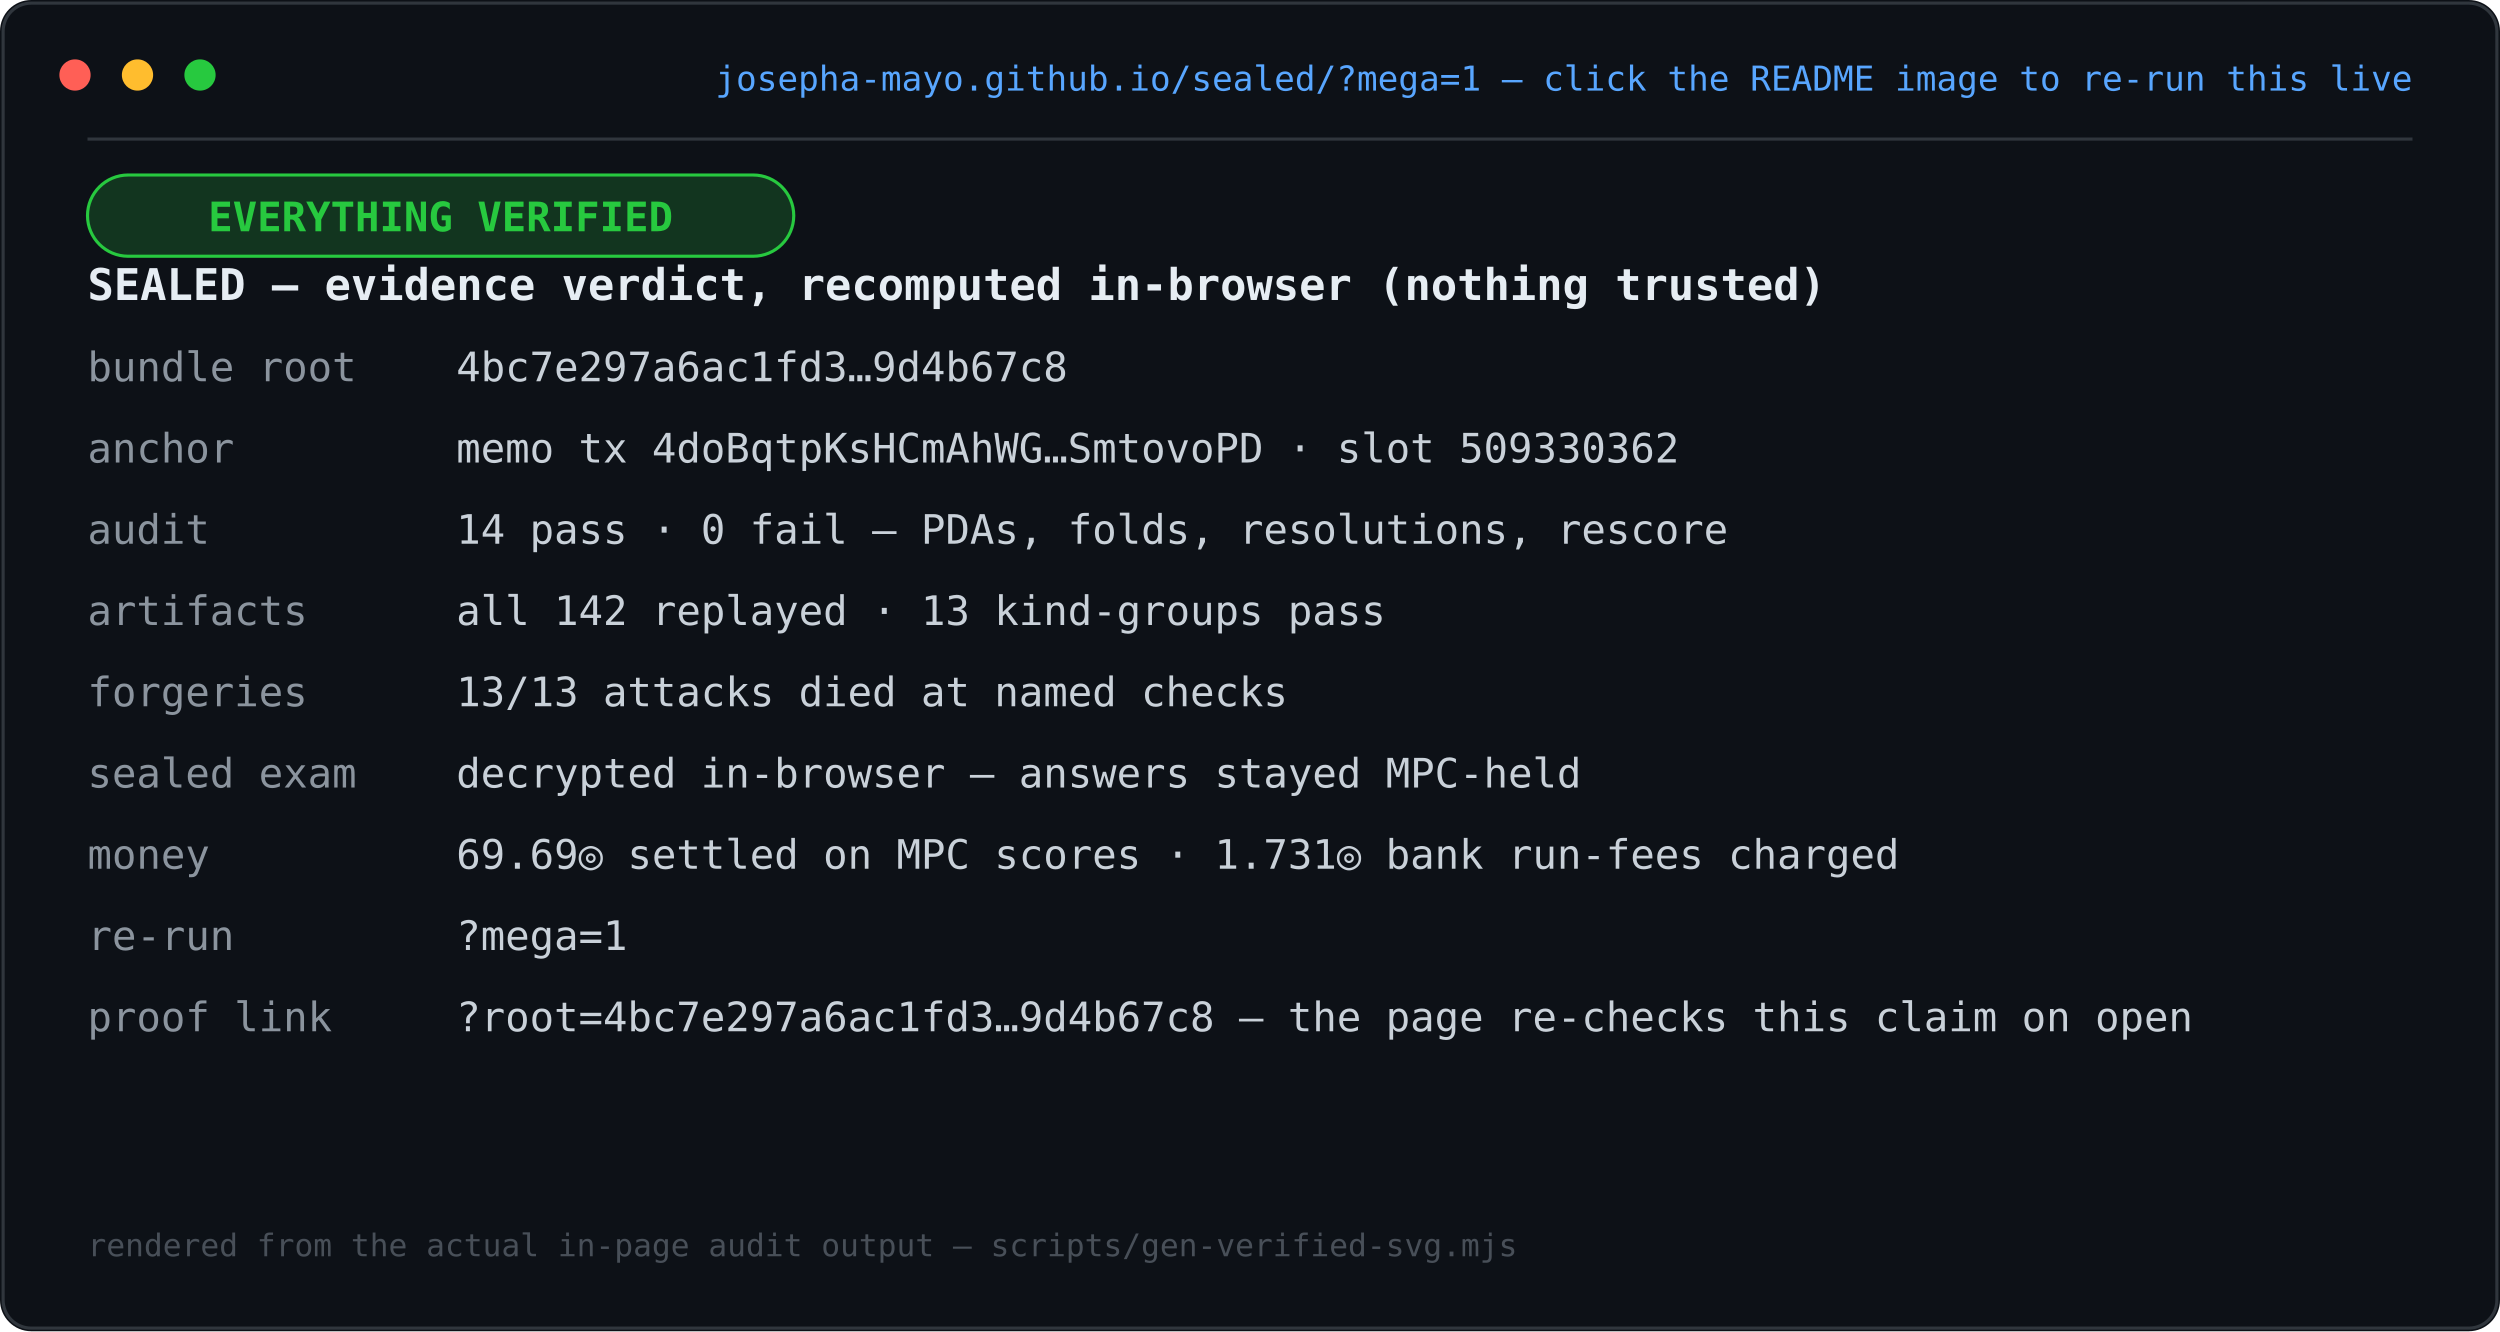
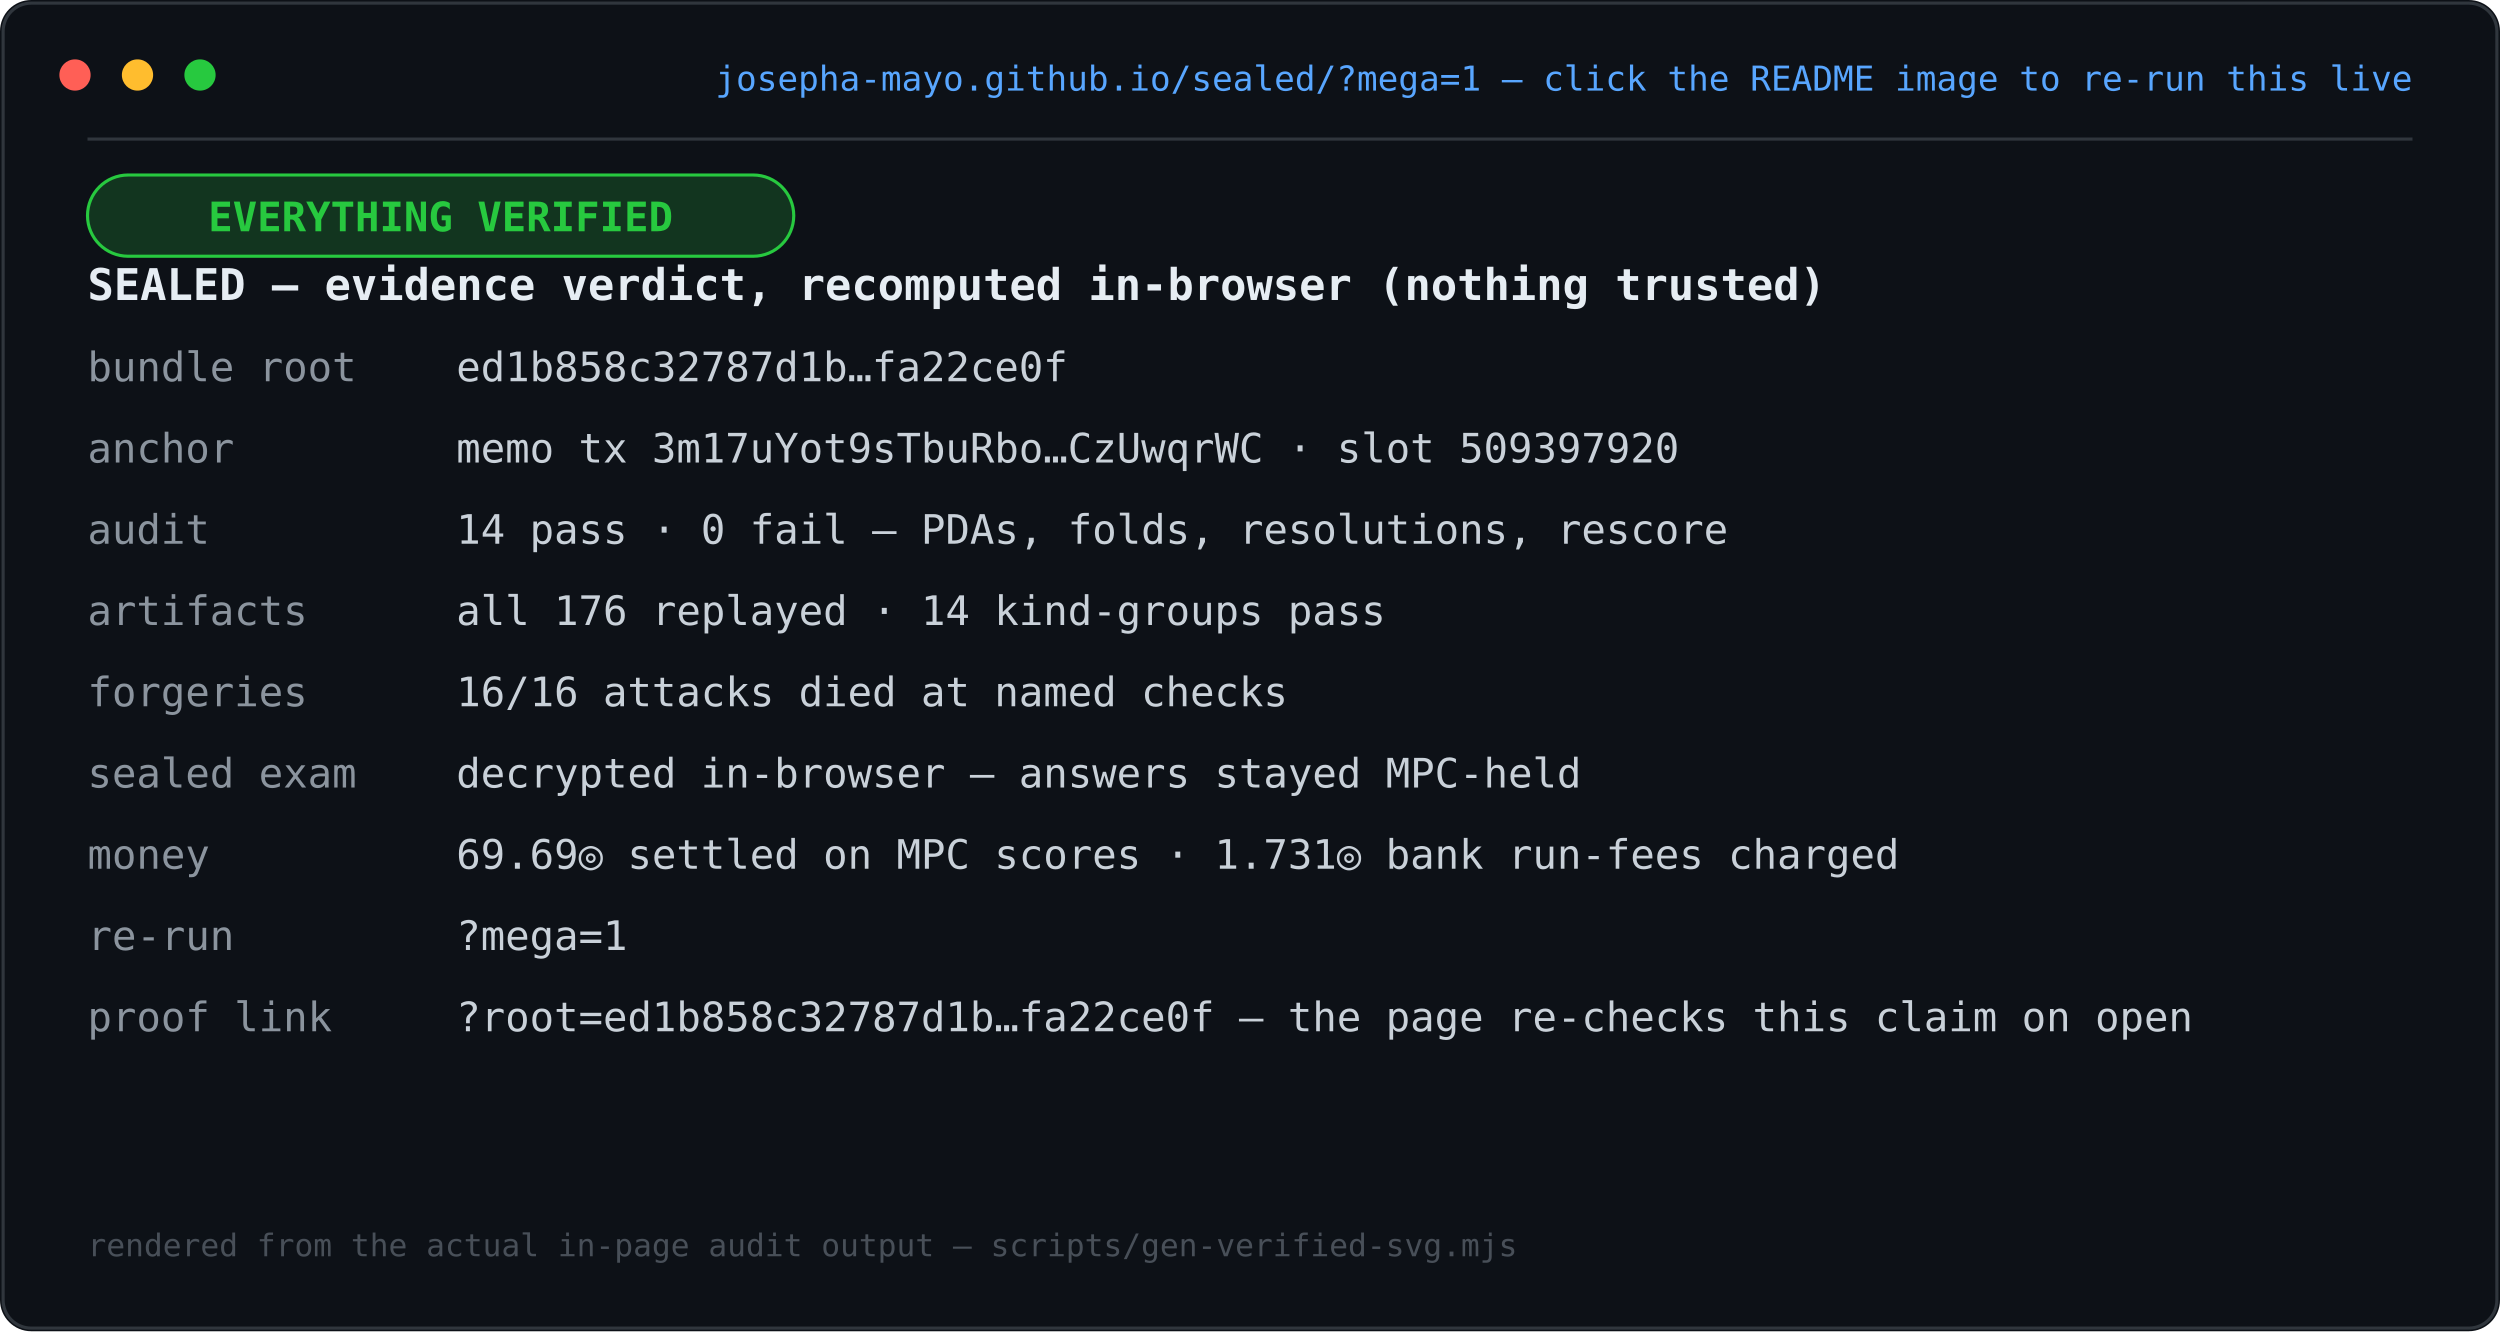
<svg xmlns="http://www.w3.org/2000/svg" width="800" height="426" viewBox="0 0 800 426" font-family="ui-monospace,SFMono-Regular,Menlo,Consolas,monospace">
  <rect width="800" height="426" rx="10" fill="#0d1117" />
  <rect x="1" y="1" width="798" height="424" rx="9" fill="none" stroke="#30363d" />
  <circle cx="24" cy="24" r="5" fill="#ff5f56" />
  <circle cx="44" cy="24" r="5" fill="#ffbd2e" />
  <circle cx="64" cy="24" r="5" fill="#27c93f" />
  <text x="772" y="29" text-anchor="end" class="url">josepha-mayo.github.io/sealed/?mega=1 — click the README image to re-run this live</text>
  <rect x="28" y="44" width="744" height="1" fill="#30363d" />
  <rect x="28" y="56" width="226" height="26" rx="13" fill="#12351f" stroke="#27c93f" stroke-width="1" />
  <text x="141" y="74" text-anchor="middle" class="pill">EVERYTHING VERIFIED</text>
  <text x="28" y="96" class="hdr">SEALED — evidence verdict, recomputed in-browser (nothing trusted)</text>
  <text x="28" y="122" class="k">bundle root</text>
-   <text x="146" y="122" class="v">4bc7e297a6ac1fd3…9d4b67c8</text>
+   <text x="146" y="122" class="v">ed1b858c32787d1b…fa22ce0f</text>
  <text x="28" y="148" class="k">anchor</text>
-   <text x="146" y="148" class="v">memo tx 4doBqtpKsHCmAhWG…SmtovoPD · slot 509330362</text>
+   <text x="146" y="148" class="v">memo tx 3m17uYot9sTbuRbo…CzUwqrWC · slot 509397920</text>
  <text x="28" y="174" class="k">audit</text>
  <text x="146" y="174" class="v">14 pass · 0 fail — PDAs, folds, resolutions, rescore</text>
  <text x="28" y="200" class="k">artifacts</text>
-   <text x="146" y="200" class="v">all 142 replayed · 13 kind-groups pass</text>
+   <text x="146" y="200" class="v">all 176 replayed · 14 kind-groups pass</text>
  <text x="28" y="226" class="k">forgeries</text>
-   <text x="146" y="226" class="v">13/13 attacks died at named checks</text>
+   <text x="146" y="226" class="v">16/16 attacks died at named checks</text>
  <text x="28" y="252" class="k">sealed exam</text>
  <text x="146" y="252" class="v">decrypted in-browser — answers stayed MPC-held</text>
  <text x="28" y="278" class="k">money</text>
  <text x="146" y="278" class="v">69.69◎ settled on MPC scores · 1.731◎ bank run-fees charged</text>
  <text x="28" y="304" class="k">re-run</text>
  <text x="146" y="304" class="v">?mega=1</text>
  <text x="28" y="330" class="k">proof link</text>
-   <text x="146" y="330" class="v">?root=4bc7e297a6ac1fd3…9d4b67c8 — the page re-checks this claim on open</text>
+   <text x="146" y="330" class="v">?root=ed1b858c32787d1b…fa22ce0f — the page re-checks this claim on open</text>
  <text x="28" y="402" class="foot">rendered from the actual in-page audit output — scripts/gen-verified-svg.mjs</text>
  <style>
.hdr{fill:#e6edf3;font-size:14px;font-weight:700}
.k{fill:#8b949e;font-size:13px}
.v{fill:#c9d1d9;font-size:13px}
.pill{fill:#27c93f;font-size:13px;font-weight:700}
.url{fill:#58a6ff;font-size:11px}
.foot{fill:#484f58;font-size:10px}
</style>
</svg>
